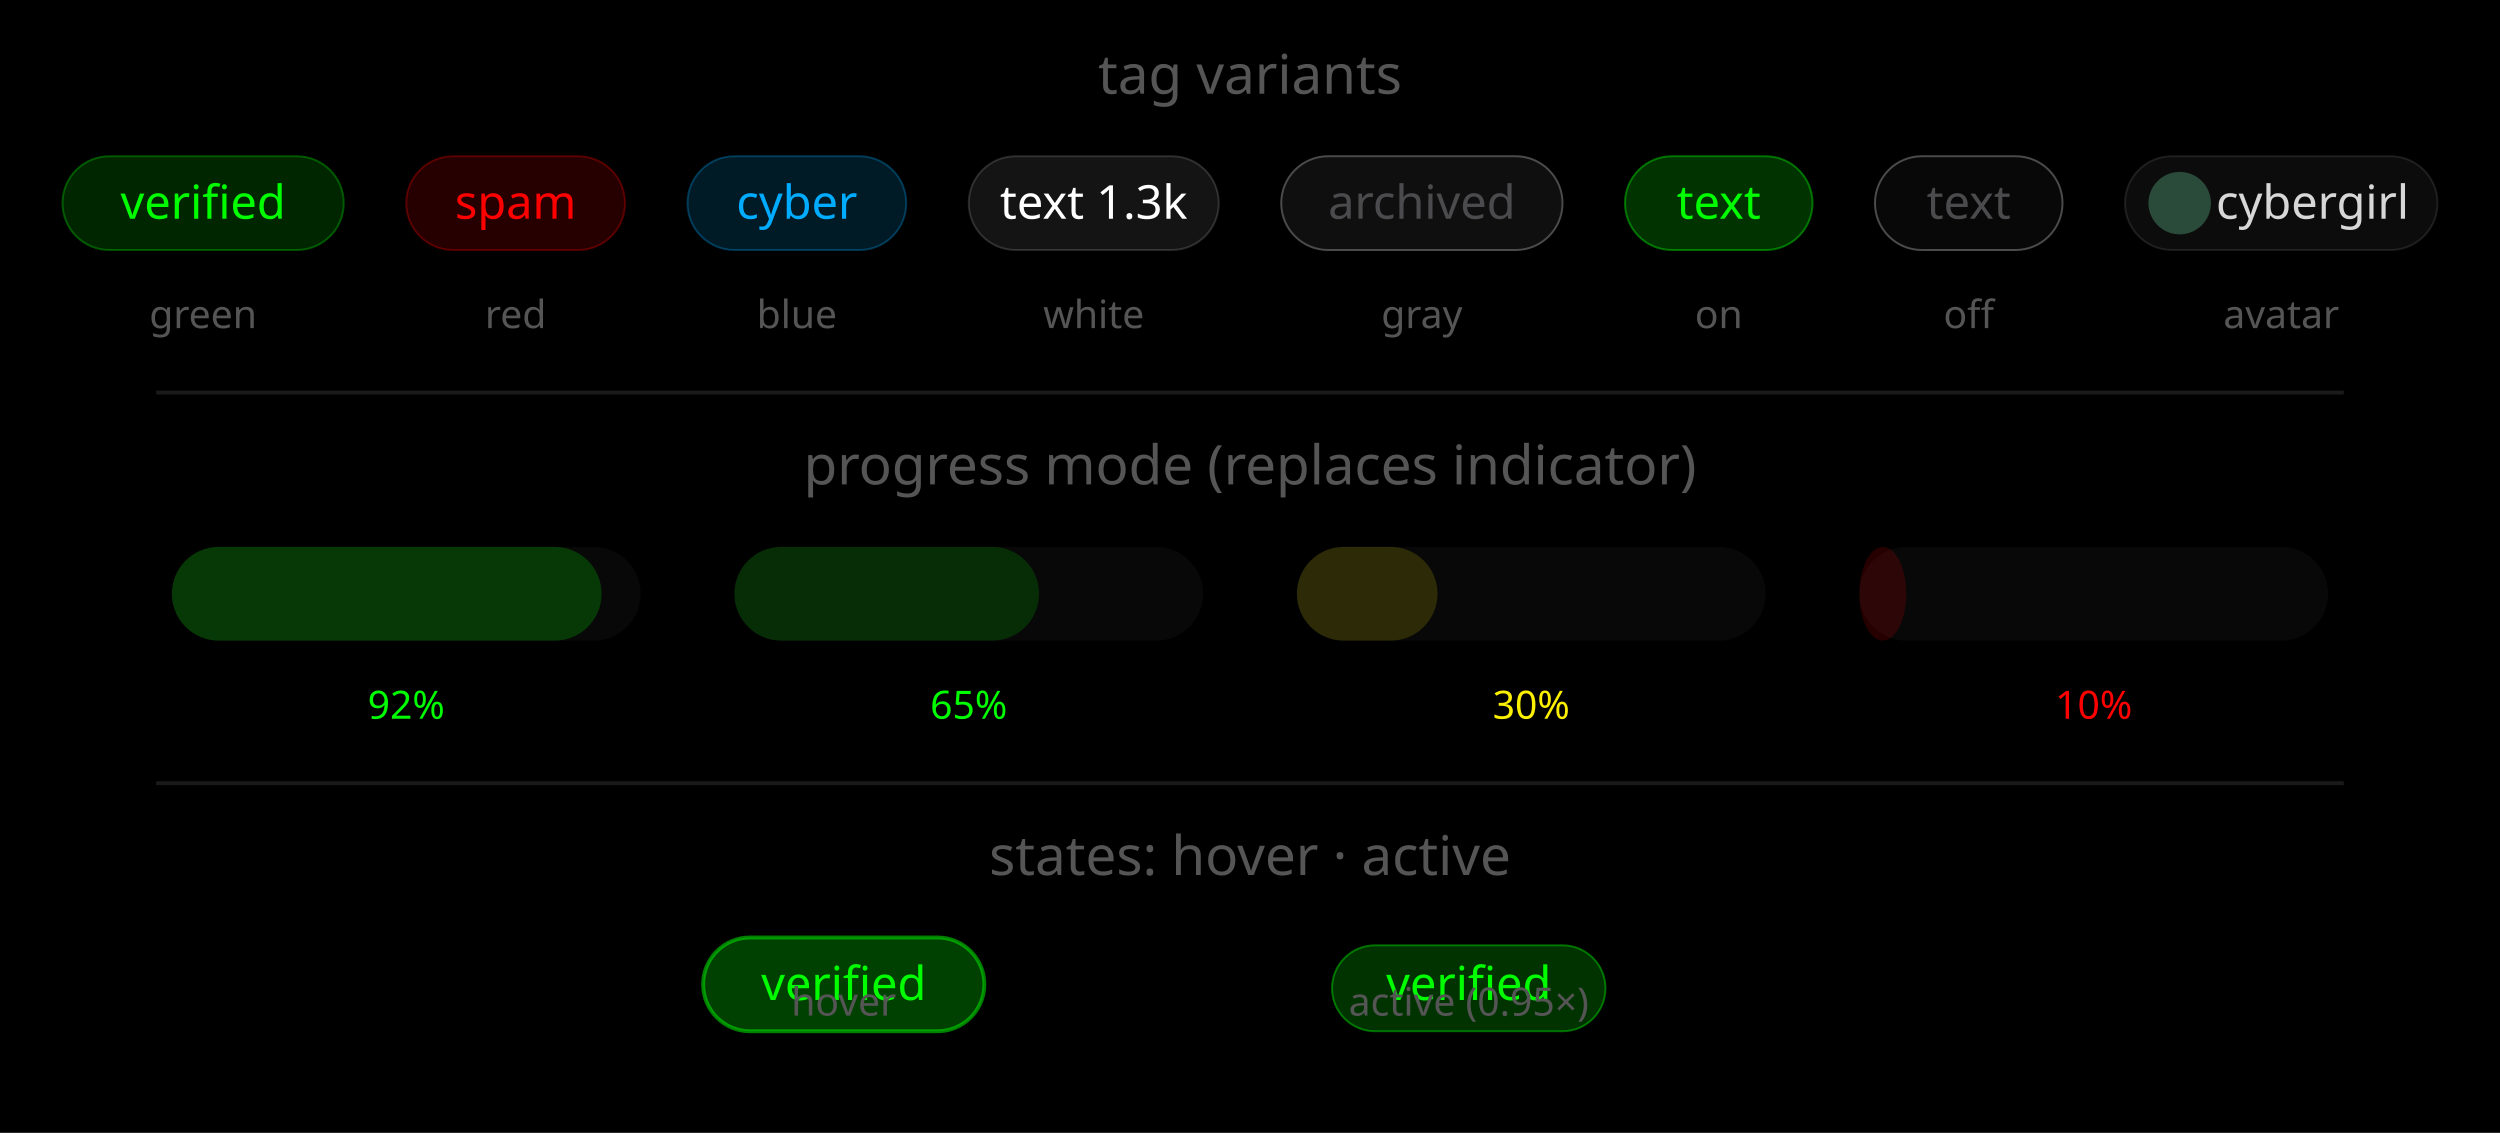
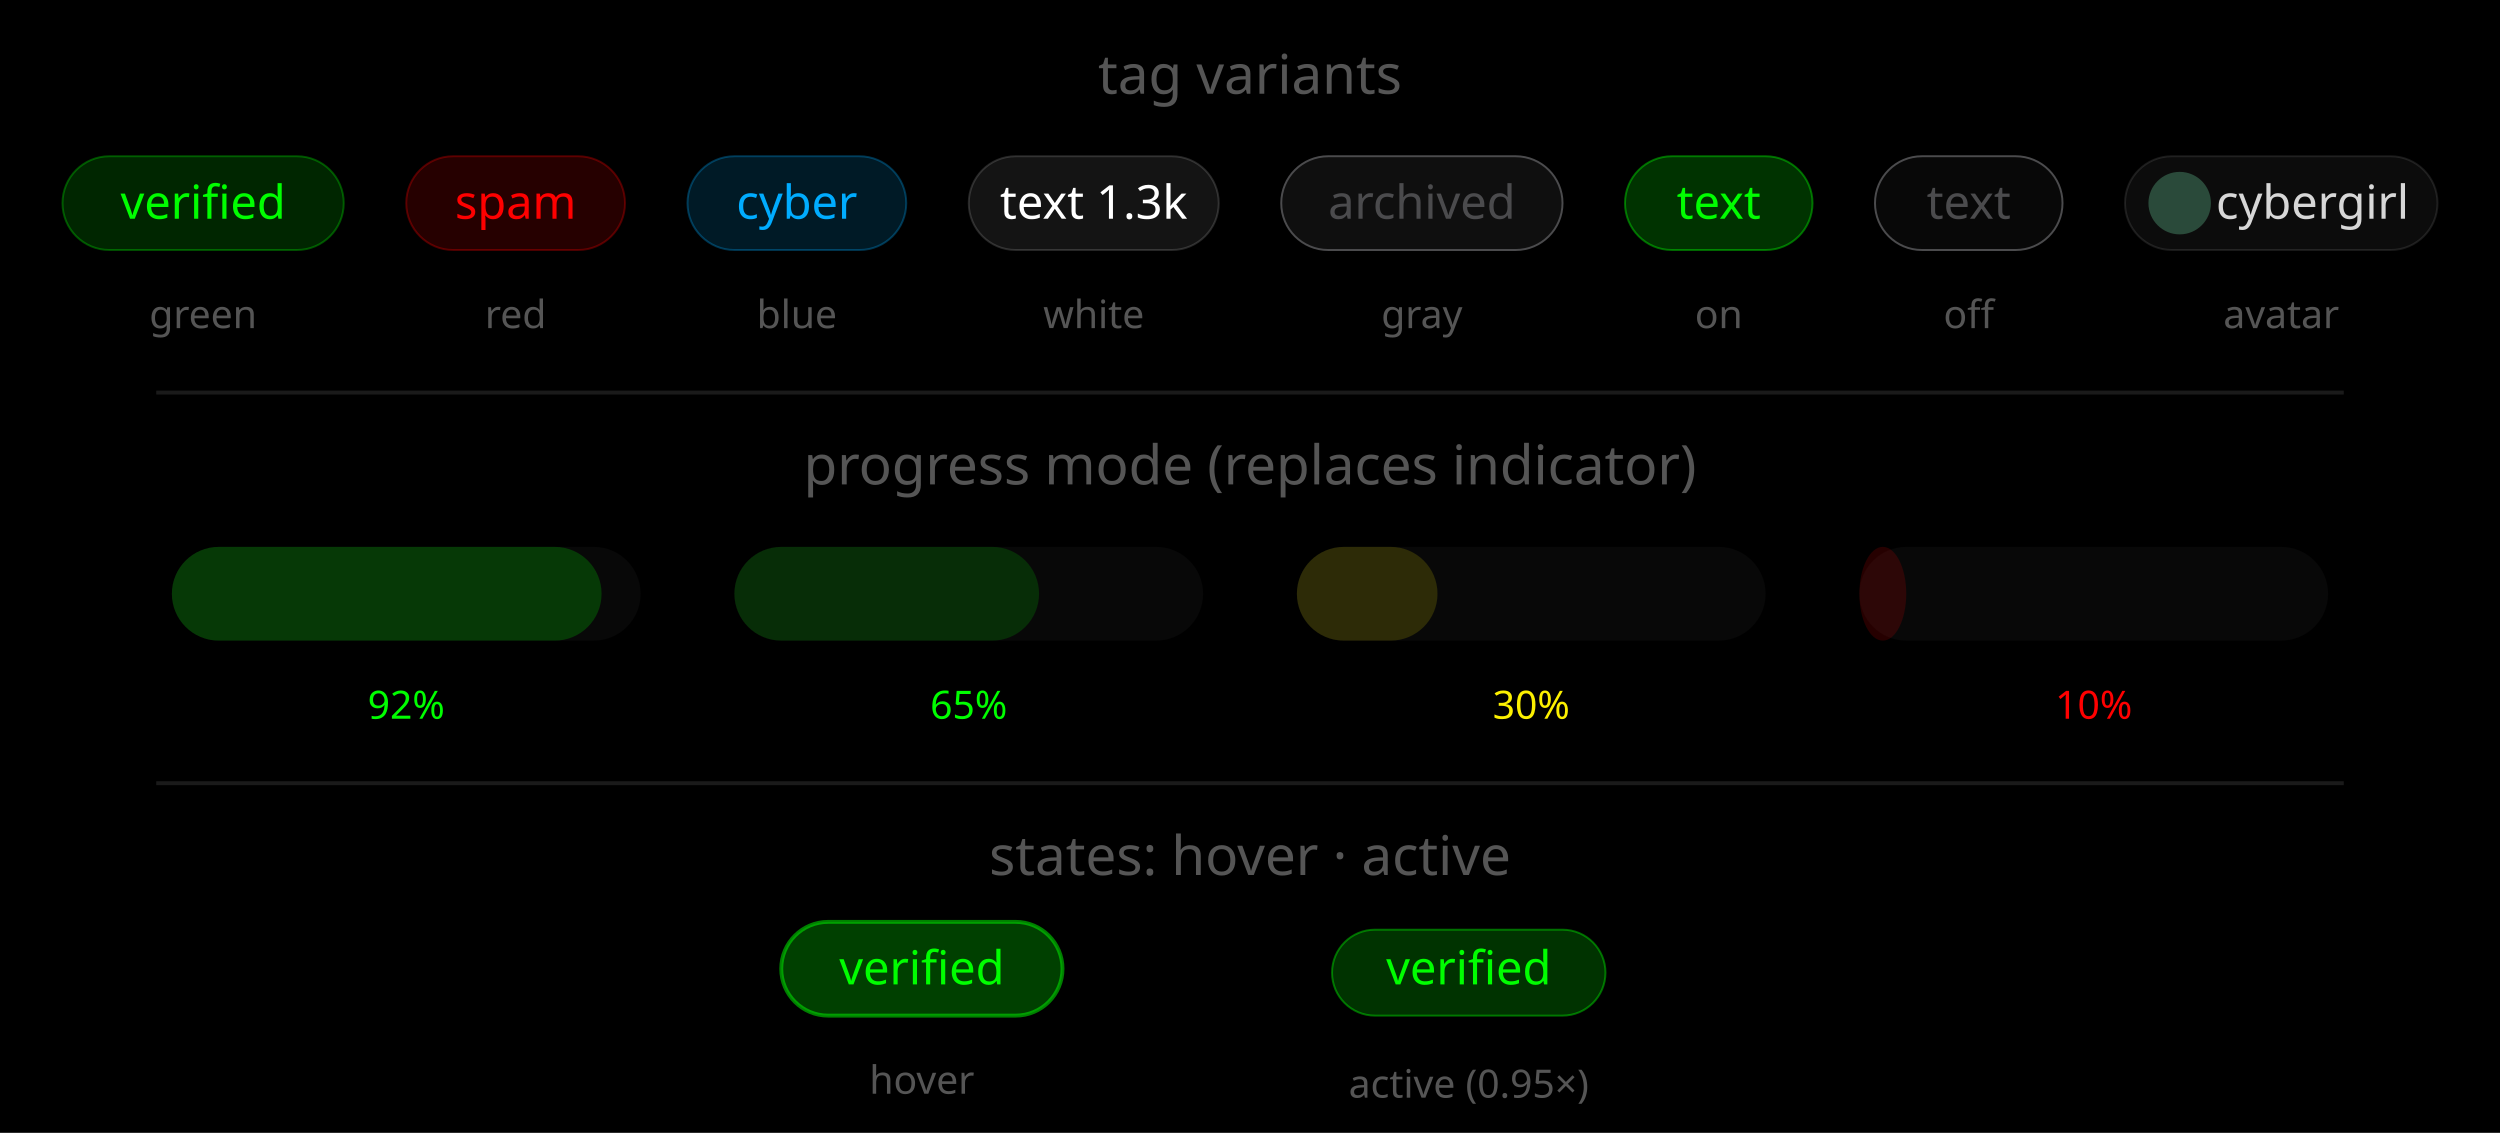
<svg xmlns="http://www.w3.org/2000/svg" viewBox="0 0 640 290" width="640" height="290">
  <rect width="640" height="290" fill="#000" />
  <text x="320" y="24" font-family="Play, sans-serif" font-size="14" fill="#555" text-anchor="middle">tag variants</text>
  <g transform="translate(16, 40)">
    <rect x="0" y="0" width="72" height="24" rx="12" fill="#00fe00" opacity="0.15" />
    <rect x="0" y="0" width="72" height="24" rx="12" fill="none" stroke="#00fe00" stroke-width="0.5" opacity="0.3" />
    <text x="36" y="16" font-family="Play, sans-serif" font-size="12" fill="#00fe00" text-anchor="middle">verified</text>
    <text x="36" y="44" font-family="Play, sans-serif" font-size="10" fill="#555" text-anchor="middle">green</text>
  </g>
  <g transform="translate(104, 40)">
    <rect x="0" y="0" width="56" height="24" rx="12" fill="#ff0000" opacity="0.15" />
    <rect x="0" y="0" width="56" height="24" rx="12" fill="none" stroke="#ff0000" stroke-width="0.5" opacity="0.3" />
    <text x="28" y="16" font-family="Play, sans-serif" font-size="12" fill="#ff0000" text-anchor="middle">spam</text>
    <text x="28" y="44" font-family="Play, sans-serif" font-size="10" fill="#555" text-anchor="middle">red</text>
  </g>
  <g transform="translate(176, 40)">
    <rect x="0" y="0" width="56" height="24" rx="12" fill="#00acff" opacity="0.15" />
    <rect x="0" y="0" width="56" height="24" rx="12" fill="none" stroke="#00acff" stroke-width="0.5" opacity="0.3" />
    <text x="28" y="16" font-family="Play, sans-serif" font-size="12" fill="#00acff" text-anchor="middle">cyber</text>
    <text x="28" y="44" font-family="Play, sans-serif" font-size="10" fill="#555" text-anchor="middle">blue</text>
  </g>
  <g transform="translate(248, 40)">
    <rect x="0" y="0" width="64" height="24" rx="12" fill="#fff" opacity="0.08" />
    <rect x="0" y="0" width="64" height="24" rx="12" fill="none" stroke="#fff" stroke-width="0.5" opacity="0.15" />
    <text x="32" y="16" font-family="Play, sans-serif" font-size="12" fill="#fff" text-anchor="middle">text 1.3k</text>
    <text x="32" y="44" font-family="Play, sans-serif" font-size="10" fill="#555" text-anchor="middle">white</text>
  </g>
  <g transform="translate(328, 40)">
    <rect x="0" y="0" width="72" height="24" rx="12" fill="#4b4b4d" opacity="0.2" />
    <rect x="0" y="0" width="72" height="24" rx="12" fill="none" stroke="#4b4b4d" stroke-width="0.5" />
    <text x="36" y="16" font-family="Play, sans-serif" font-size="12" fill="#4b4b4d" text-anchor="middle">archived</text>
    <text x="36" y="44" font-family="Play, sans-serif" font-size="10" fill="#555" text-anchor="middle">gray</text>
  </g>
  <g transform="translate(416, 40)">
    <rect x="0" y="0" width="48" height="24" rx="12" fill="#00fe00" opacity="0.2" />
    <rect x="0" y="0" width="48" height="24" rx="12" fill="none" stroke="#00fe00" stroke-width="0.5" opacity="0.4" />
    <text x="24" y="16" font-family="Play, sans-serif" font-size="12" fill="#00fe00" text-anchor="middle">text</text>
    <text x="24" y="44" font-family="Play, sans-serif" font-size="10" fill="#555" text-anchor="middle">on</text>
  </g>
  <g transform="translate(480, 40)">
    <rect x="0" y="0" width="48" height="24" rx="12" fill="#333" opacity="0.15" />
    <rect x="0" y="0" width="48" height="24" rx="12" fill="none" stroke="#4b4b4d" stroke-width="0.5" />
    <text x="24" y="16" font-family="Play, sans-serif" font-size="12" fill="#4b4b4d" text-anchor="middle">text</text>
    <text x="24" y="44" font-family="Play, sans-serif" font-size="10" fill="#555" text-anchor="middle">off</text>
  </g>
  <g transform="translate(544, 40)">
    <rect x="0" y="0" width="80" height="24" rx="12" fill="#fff" opacity="0.05" />
    <rect x="0" y="0" width="80" height="24" rx="12" fill="none" stroke="#fff" stroke-width="0.5" opacity="0.1" />
    <circle cx="14" cy="12" r="8" fill="#2a4a3a" />
    <text x="48" y="16" font-family="Play, sans-serif" font-size="12" fill="#d7d7d7" text-anchor="middle">cybergirl</text>
    <text x="40" y="44" font-family="Play, sans-serif" font-size="10" fill="#555" text-anchor="middle">avatar</text>
  </g>
  <rect x="40" y="100" width="560" height="1" fill="#1a1a1a" />
  <text x="320" y="124" font-family="Play, sans-serif" font-size="14" fill="#555" text-anchor="middle">progress mode (replaces indicator)</text>
  <g transform="translate(44, 140)">
    <rect x="0" y="0" width="120" height="24" rx="12" fill="#333" opacity="0.15" />
    <rect x="0" y="0" width="110" height="24" rx="12" fill="#00fe00" opacity="0.2" />
    <text x="60" y="44" font-family="Play, sans-serif" font-size="10" fill="#00fe00" text-anchor="middle">92%</text>
  </g>
  <g transform="translate(188, 140)">
    <rect x="0" y="0" width="120" height="24" rx="12" fill="#333" opacity="0.15" />
    <rect x="0" y="0" width="78" height="24" rx="12" fill="#00fe00" opacity="0.15" />
    <text x="60" y="44" font-family="Play, sans-serif" font-size="10" fill="#00fe00" text-anchor="middle">65%</text>
  </g>
  <g transform="translate(332, 140)">
    <rect x="0" y="0" width="120" height="24" rx="12" fill="#333" opacity="0.15" />
    <rect x="0" y="0" width="36" height="24" rx="12" fill="#fcf000" opacity="0.15" />
    <text x="60" y="44" font-family="Play, sans-serif" font-size="10" fill="#fcf000" text-anchor="middle">30%</text>
  </g>
  <g transform="translate(476, 140)">
    <rect x="0" y="0" width="120" height="24" rx="12" fill="#333" opacity="0.15" />
    <rect x="0" y="0" width="12" height="24" rx="12" fill="#ff0000" opacity="0.15" />
    <text x="60" y="44" font-family="Play, sans-serif" font-size="10" fill="#ff0000" text-anchor="middle">10%</text>
  </g>
  <rect x="40" y="200" width="560" height="1" fill="#1a1a1a" />
  <text x="320" y="224" font-family="Play, sans-serif" font-size="14" fill="#555" text-anchor="middle">states: hover · active</text>
-   <g transform="translate(180, 240)">
+   <g transform="translate(200, 236)">
    <rect x="0" y="0" width="72" height="24" rx="12" fill="#00fe00" opacity="0.25" />
    <rect x="0" y="0" width="72" height="24" rx="12" fill="none" stroke="#00fe00" stroke-width="1" opacity="0.5" />
    <text x="36" y="16" font-family="Play, sans-serif" font-size="12" fill="#00fe00" text-anchor="middle">verified</text>
+     <text x="36" y="44" font-family="Play, sans-serif" font-size="10" fill="#555" text-anchor="middle">hover</text>
  </g>
-   <text x="216" y="52" font-family="Play, sans-serif" font-size="10" fill="#555" text-anchor="middle" transform="translate(0, 208)">hover</text>
-   <g transform="translate(340, 241)">
+   <g transform="translate(340, 237)">
    <rect x="1" y="1" width="70" height="22" rx="11" fill="#00fe00" opacity="0.2" />
    <rect x="1" y="1" width="70" height="22" rx="11" fill="none" stroke="#00fe00" stroke-width="0.5" opacity="0.4" />
    <text x="36" y="15" font-family="Play, sans-serif" font-size="12" fill="#00fe00" text-anchor="middle">verified</text>
+     <text x="36" y="44" font-family="Play, sans-serif" font-size="10" fill="#555" text-anchor="middle">active (0.95×)</text>
  </g>
-   <text x="376" y="52" font-family="Play, sans-serif" font-size="10" fill="#555" text-anchor="middle" transform="translate(0, 208)">active (0.95×)</text>
</svg>
